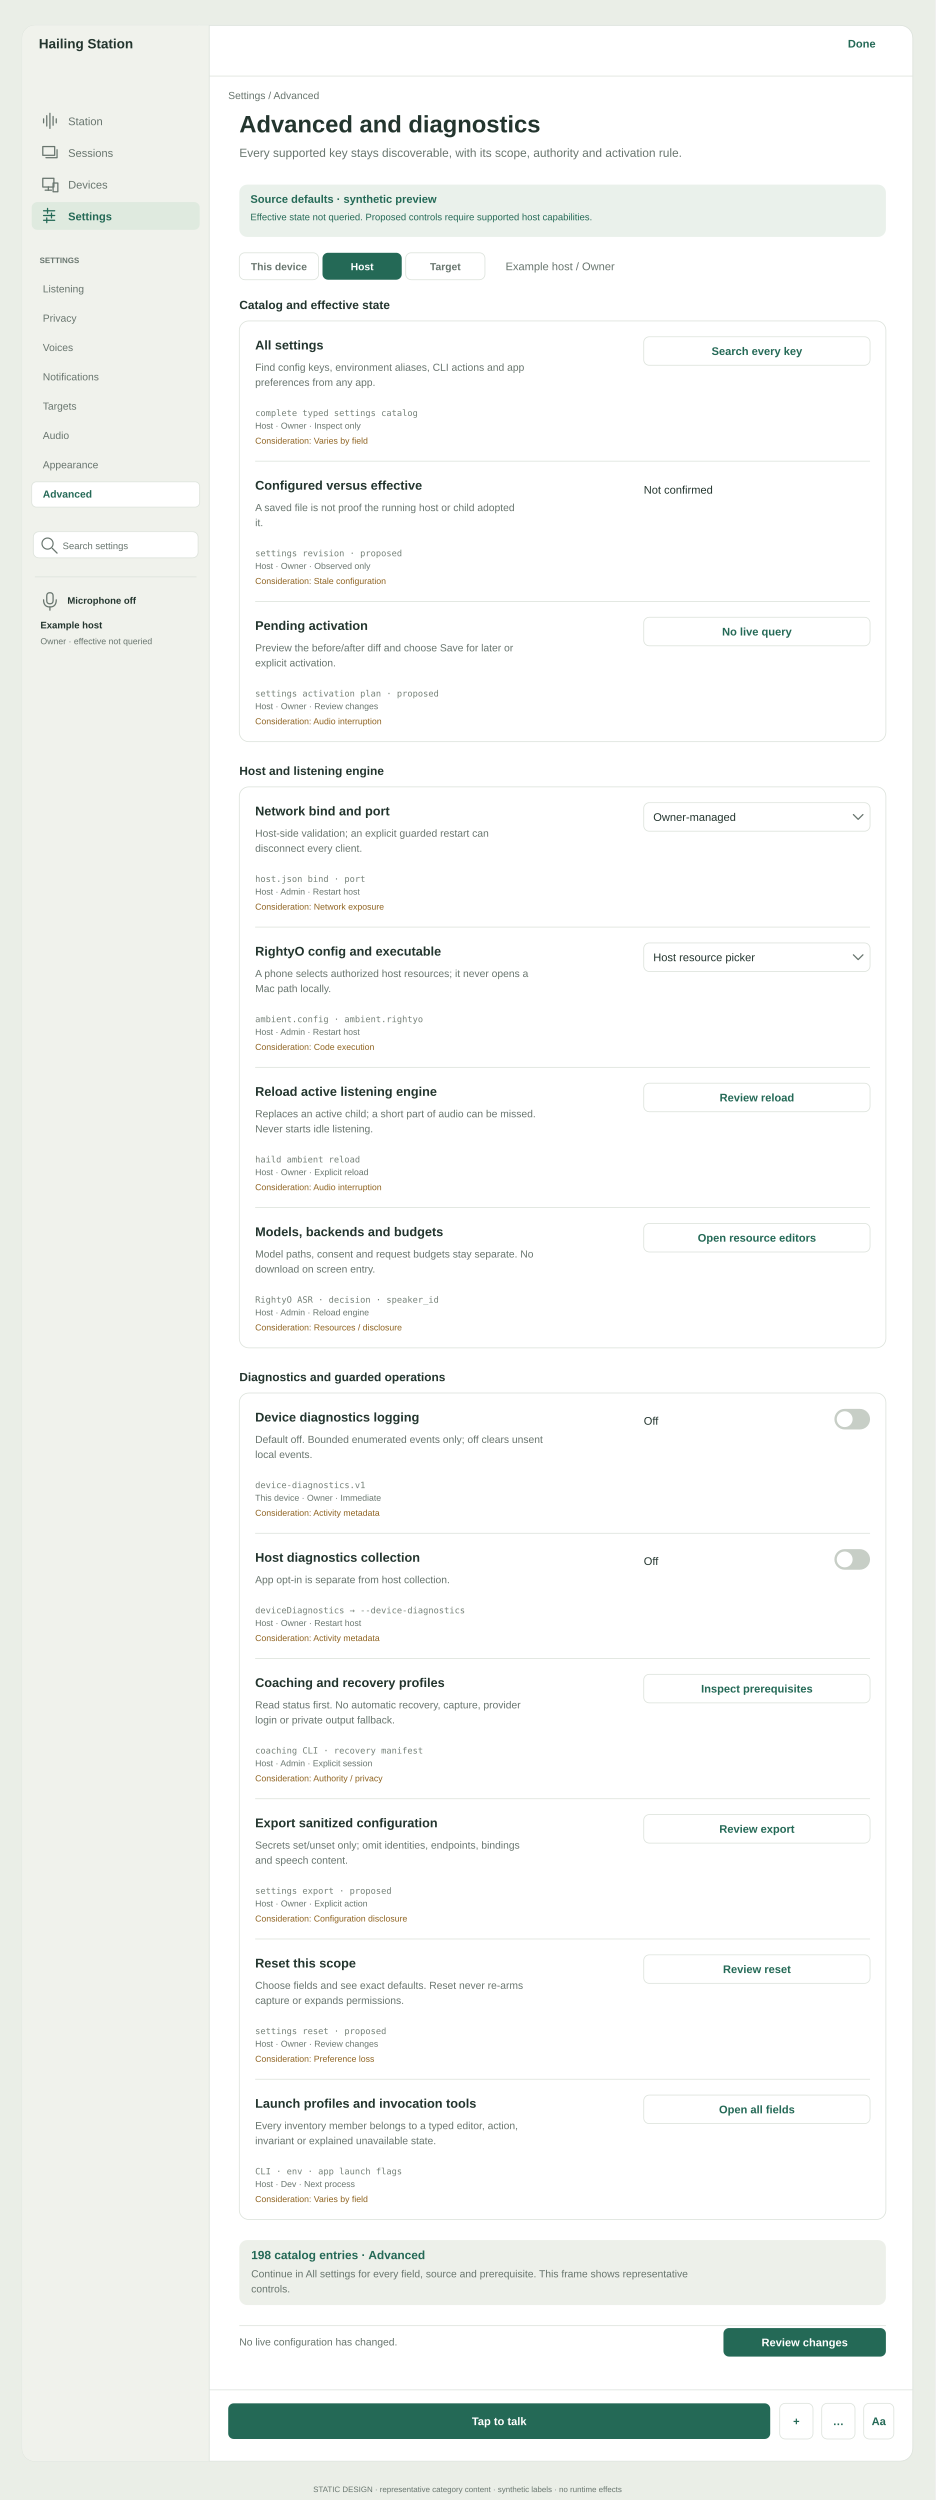
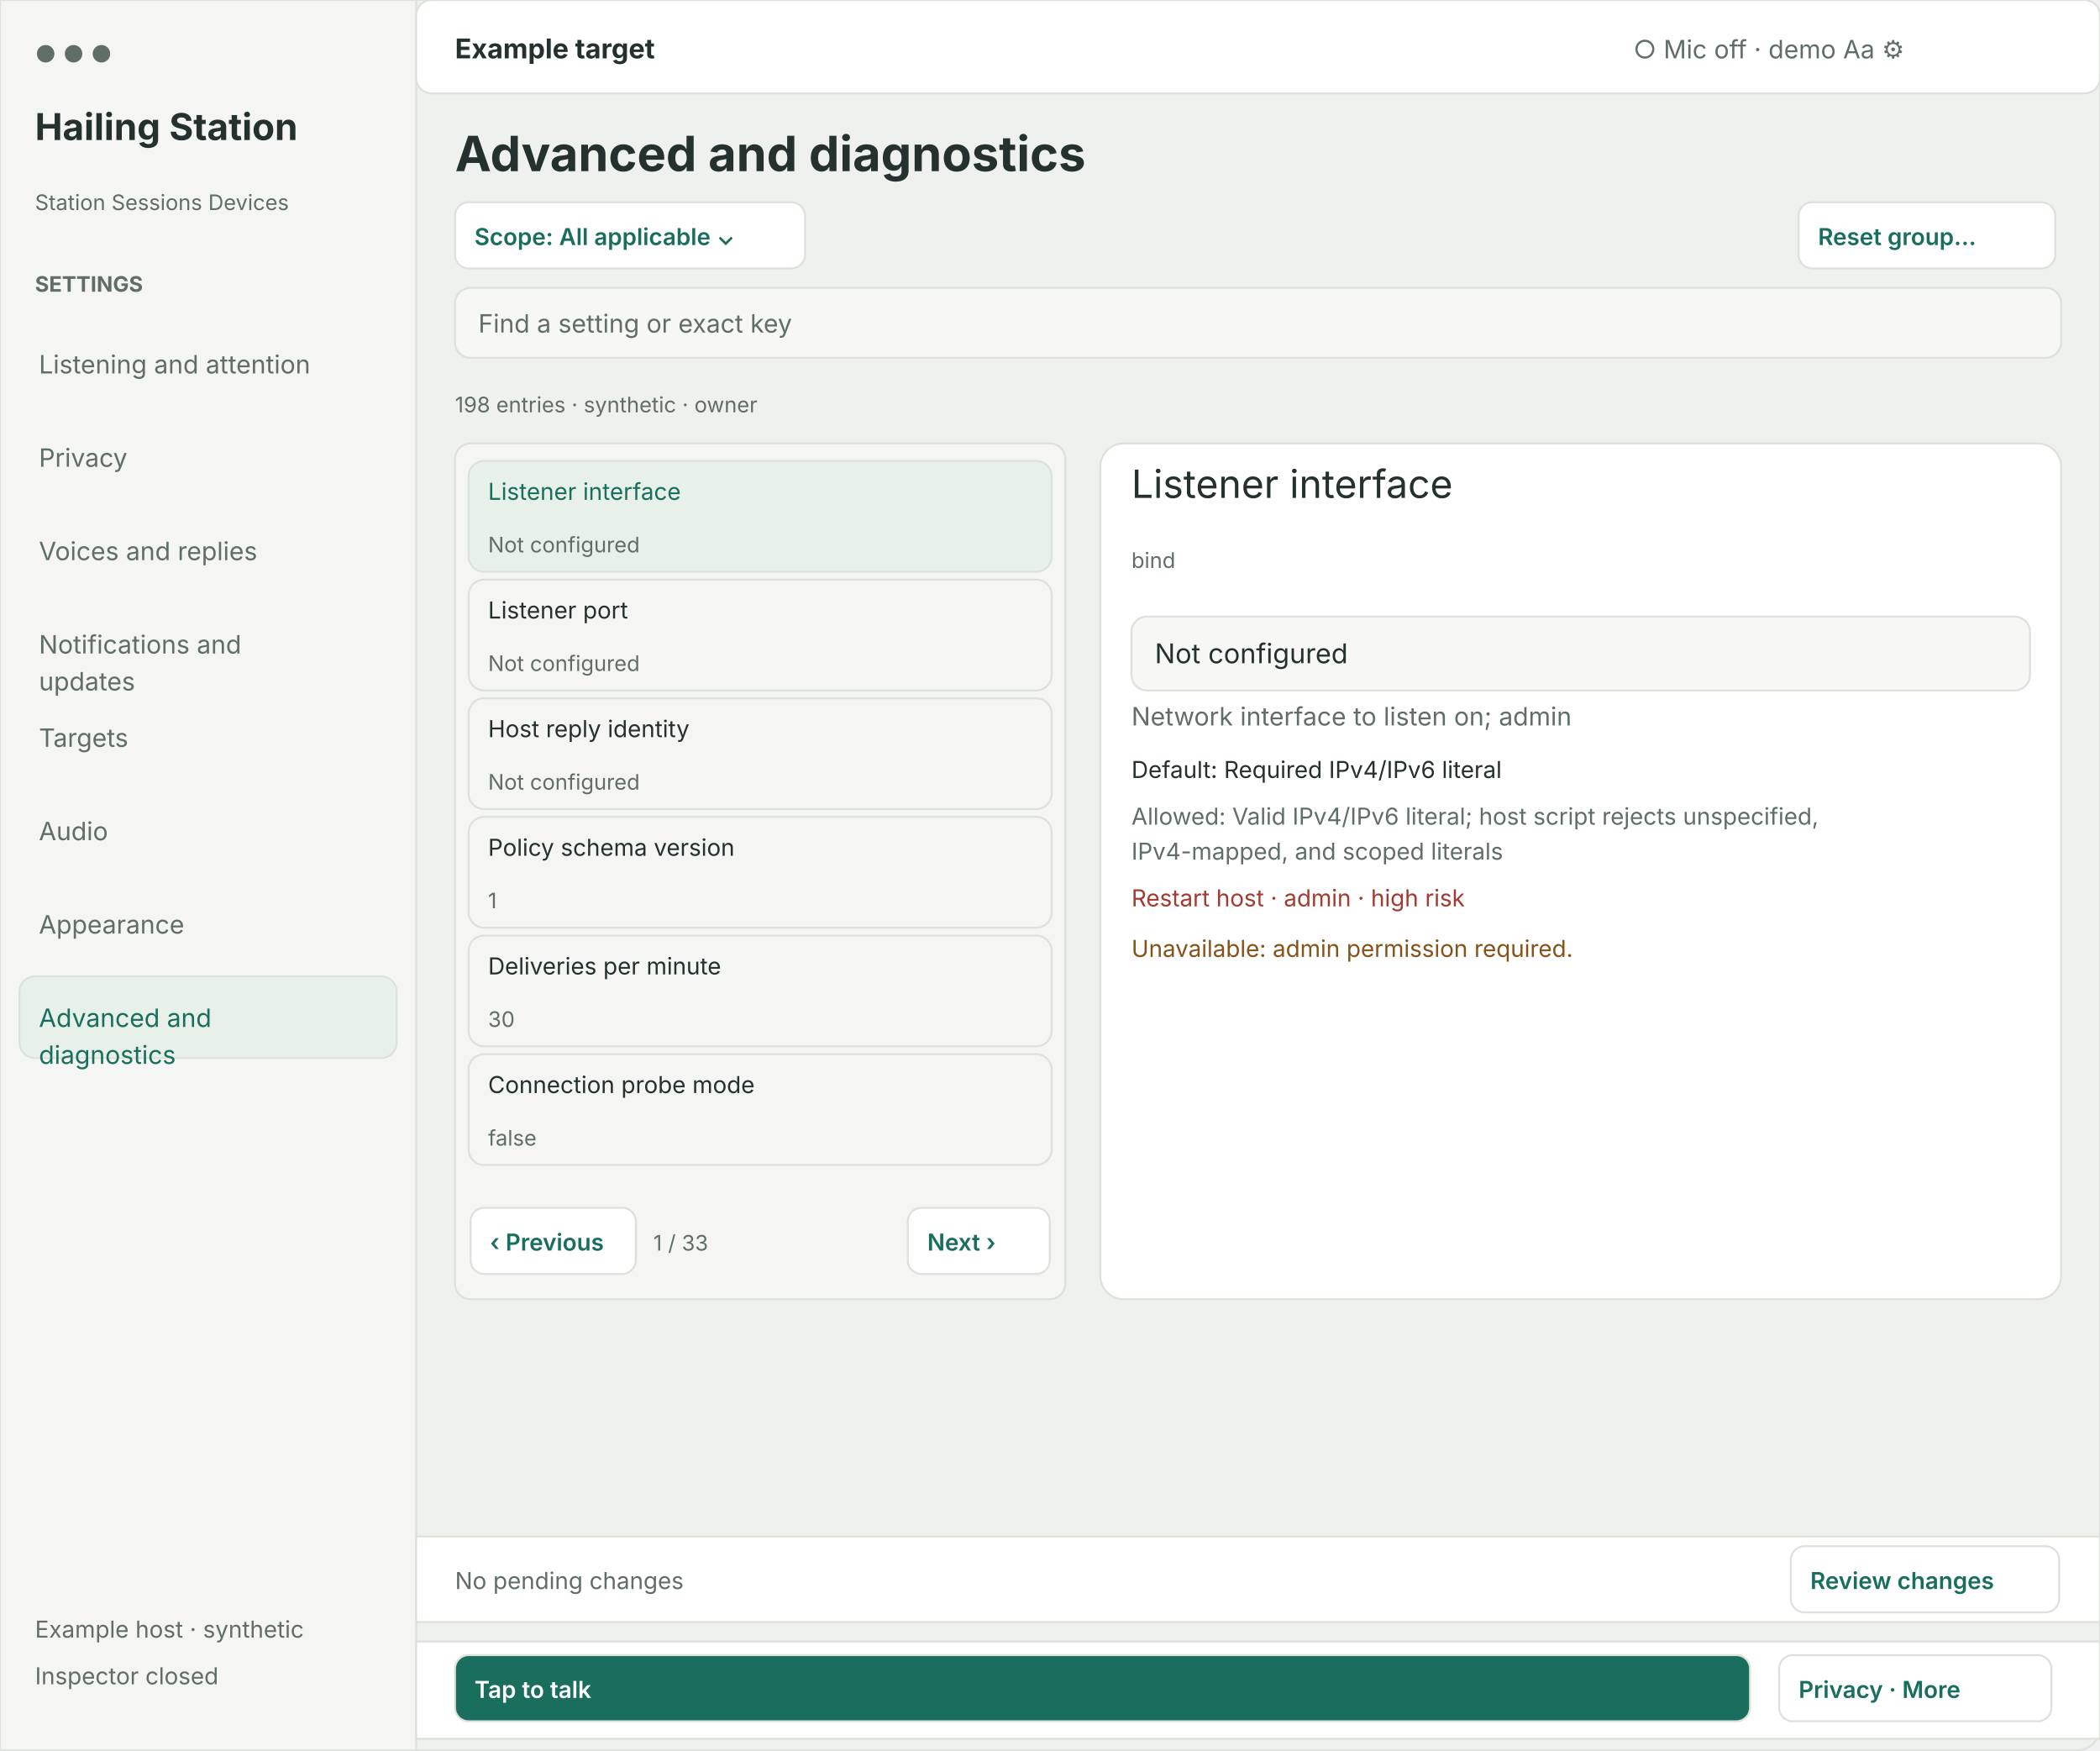
- <svg xmlns="http://www.w3.org/2000/svg" width="1180" height="3155" viewBox="0 0 1180 3155" role="img" aria-labelledby="title desc">
-   <g font-family="-apple-system, BlinkMacSystemFont, SF Pro Text, Helvetica Neue, Arial, sans-serif">
-     <rect x="0" y="0" width="1180" height="3155" rx="0" fill="#EAEEE7" />
-     <rect x="28" y="32" width="1124" height="3074" rx="16" fill="#FFFFFF" stroke="#DCE2DB" stroke-width="1" />
-     <rect x="28" y="32" width="236" height="3074" rx="16" fill="#F0F2EC" />
-     <rect x="250" y="32" width="14" height="3074" rx="0" fill="#F0F2EC" />
-     <path d="M264 32L264 3106" stroke="#DCE2DB" />
-     <text x="49" y="61" font-size="17" fill="#23352E" font-weight="650">Hailing Station</text>
-     <text x="1105" y="60" font-size="14" fill="#246956" font-weight="550" text-anchor="end">Done</text>
-     <path d="M264 96H1152" stroke="#DCE2DB" />
-     <text x="288" y="125" font-size="13" fill="#68756E" font-weight="400">Settings  /  Advanced</text>
-     <path d="M55 150V155" fill="none" stroke="#68756E" stroke-width="1.6" stroke-linecap="round" stroke-linejoin="round" />
-     <path d="M59 146V159" fill="none" stroke="#68756E" stroke-width="1.6" stroke-linecap="round" stroke-linejoin="round" />
-     <path d="M63 143V162" fill="none" stroke="#68756E" stroke-width="1.6" stroke-linecap="round" stroke-linejoin="round" />
-     <path d="M67 147V158" fill="none" stroke="#68756E" stroke-width="1.6" stroke-linecap="round" stroke-linejoin="round" />
-     <path d="M71 150V155" fill="none" stroke="#68756E" stroke-width="1.6" stroke-linecap="round" stroke-linejoin="round" />
-     <text x="86" y="158" font-size="14" fill="#68756E" font-weight="400">Station</text>
-     <path d="M54 185H69V196H54Z" fill="none" stroke="#68756E" stroke-width="1.6" stroke-linecap="round" stroke-linejoin="round" />
-     <path d="M58 199H72V189" fill="none" stroke="#68756E" stroke-width="1.6" stroke-linecap="round" stroke-linejoin="round" />
-     <text x="86" y="198" font-size="14" fill="#68756E" font-weight="400">Sessions</text>
-     <path d="M54 225H68V236H54Z" fill="none" stroke="#68756E" stroke-width="1.6" stroke-linecap="round" stroke-linejoin="round" />
-     <path d="M61 236V240" fill="none" stroke="#68756E" stroke-width="1.6" stroke-linecap="round" stroke-linejoin="round" />
-     <path d="M57 240H65" fill="none" stroke="#68756E" stroke-width="1.6" stroke-linecap="round" stroke-linejoin="round" />
-     <path d="M67 231H73V242H67Z" fill="none" stroke="#68756E" stroke-width="1.6" stroke-linecap="round" stroke-linejoin="round" />
-     <text x="86" y="238" font-size="14" fill="#68756E" font-weight="400">Devices</text>
-     <rect x="40" y="255" width="212" height="35" rx="7" fill="#DFEADF" />
-     <path d="M55 266H69" fill="none" stroke="#246956" stroke-width="1.6" stroke-linecap="round" stroke-linejoin="round" />
-     <path d="M55 272H69" fill="none" stroke="#246956" stroke-width="1.6" stroke-linecap="round" stroke-linejoin="round" />
-     <path d="M55 278H69" fill="none" stroke="#246956" stroke-width="1.6" stroke-linecap="round" stroke-linejoin="round" />
-     <path d="M60 263V269" fill="none" stroke="#246956" stroke-width="1.6" stroke-linecap="round" stroke-linejoin="round" />
-     <path d="M65 269V275" fill="none" stroke="#246956" stroke-width="1.6" stroke-linecap="round" stroke-linejoin="round" />
-     <path d="M59 275V281" fill="none" stroke="#246956" stroke-width="1.6" stroke-linecap="round" stroke-linejoin="round" />
-     <text x="86" y="278" font-size="14" fill="#246956" font-weight="600">Settings</text>
-     <text x="50" y="332" font-size="10" fill="#68756E" font-weight="650">SETTINGS</text>
-     <text x="54" y="369" font-size="13" fill="#68756E" font-weight="400">Listening</text>
-     <text x="54" y="406" font-size="13" fill="#68756E" font-weight="400">Privacy</text>
-     <text x="54" y="443" font-size="13" fill="#68756E" font-weight="400">Voices</text>
-     <text x="54" y="480" font-size="13" fill="#68756E" font-weight="400">Notifications</text>
-     <text x="54" y="517" font-size="13" fill="#68756E" font-weight="400">Targets</text>
-     <text x="54" y="554" font-size="13" fill="#68756E" font-weight="400">Audio</text>
-     <text x="54" y="591" font-size="13" fill="#68756E" font-weight="400">Appearance</text>
-     <rect x="40" y="608" width="212" height="32" rx="6" fill="#FFFFFF" stroke="#DCE2DB" stroke-width="1" />
-     <text x="54" y="628" font-size="13" fill="#246956" font-weight="600">Advanced</text>
-     <rect x="42" y="671" width="208" height="33" rx="7" fill="#FFFFFF" stroke="#DCE2DB" stroke-width="1" />
-     <circle cx="60" cy="686" r="7" fill="none" stroke="#68756E" stroke-width="1.5" />
-     <path d="M66 692L72 698" fill="none" stroke="#68756E" stroke-width="1.6" stroke-linecap="round" stroke-linejoin="round" />
-     <text x="79" y="693" font-size="12" fill="#68756E" font-weight="400">Search settings</text>
-     <path d="M44 728H248" stroke="#DCE2DB" />
-     <path d="M59 752Q59 748 63 748Q67 748 67 752V758Q67 762 63 762Q59 762 59 758Z" fill="none" stroke="#68756E" stroke-width="1.6" stroke-linecap="round" stroke-linejoin="round" />
-     <path d="M55 757Q55 766 63 766Q71 766 71 757" fill="none" stroke="#68756E" stroke-width="1.6" stroke-linecap="round" stroke-linejoin="round" />
-     <path d="M63 766V770" fill="none" stroke="#68756E" stroke-width="1.6" stroke-linecap="round" stroke-linejoin="round" />
-     <text x="85" y="762" font-size="12" fill="#23352E" font-weight="550">Microphone off</text>
-     <text x="51" y="793" font-size="12" fill="#23352E" font-weight="600">Example host</text>
-     <text x="51" y="813" font-size="11" fill="#68756E" font-weight="400">Owner · effective not queried</text>
-     <path d="M264 3016H1152" stroke="#DCE2DB" />
-     <rect x="288" y="3033" width="684" height="45" rx="7" fill="#246956" />
-     <text x="630.0" y="3060.5" font-size="14" fill="#FFFFFF" font-weight="550" text-anchor="middle">Tap to talk</text>
-     <rect x="984" y="3033" width="42" height="45" rx="7" fill="#FFFFFF" stroke="#DCE2DB" stroke-width="1" />
-     <text x="1005.0" y="3060.5" font-size="14" fill="#246956" font-weight="550" text-anchor="middle">+</text>
-     <rect x="1037" y="3033" width="42" height="45" rx="7" fill="#FFFFFF" stroke="#DCE2DB" stroke-width="1" />
-     <text x="1058.0" y="3060.5" font-size="14" fill="#246956" font-weight="550" text-anchor="middle">…</text>
-     <rect x="1090" y="3033" width="38" height="45" rx="7" fill="#FFFFFF" stroke="#DCE2DB" stroke-width="1" />
-     <text x="1109.0" y="3060.5" font-size="14" fill="#246956" font-weight="550" text-anchor="middle">Aa</text>
-     <text x="302" y="167" font-size="30" fill="#23352E" font-weight="650">Advanced and diagnostics</text>
-     <text x="302" y="198" font-size="15" fill="#68756E" font-weight="400">Every supported key stays discoverable, with its scope, authority and activation rule.</text>
-     <rect x="302" y="233" width="816" height="66" rx="10" fill="#EAF1EB" />
-     <text x="316" y="256" font-size="14" fill="#246956" font-weight="600">Source defaults · synthetic preview</text>
-     <text x="316" y="278" font-size="12" fill="#246956" font-weight="400">Effective state not queried. Proposed controls require supported host capabilities.</text>
-     <rect x="302" y="319" width="100" height="34" rx="7" fill="#FFFFFF" stroke="#DCE2DB" stroke-width="1" />
-     <text x="352" y="341" font-size="13" fill="#68756E" font-weight="550" text-anchor="middle">This device</text>
-     <rect x="407" y="319" width="100" height="34" rx="7" fill="#246956" />
-     <text x="457" y="341" font-size="13" fill="#FFFFFF" font-weight="550" text-anchor="middle">Host</text>
-     <rect x="512" y="319" width="100" height="34" rx="7" fill="#FFFFFF" stroke="#DCE2DB" stroke-width="1" />
-     <text x="562" y="341" font-size="13" fill="#68756E" font-weight="550" text-anchor="middle">Target</text>
-     <text x="638" y="341" font-size="14" fill="#68756E" font-weight="400">Example host  /  Owner</text>
-     <text x="302" y="390" font-size="15" fill="#23352E" font-weight="650">Catalog and effective state</text>
-     <rect x="302" y="405" width="816" height="531" rx="12" fill="#FFFFFF" stroke="#DCE2DB" stroke-width="1" />
-     <text x="322" y="441" font-size="16" fill="#23352E" font-weight="550">All settings</text>
-     <text x="322" y="468" font-size="13" fill="#68756E" font-weight="400">Find config keys, environment aliases, CLI actions and app</text>
-     <text x="322" y="487" font-size="13" fill="#68756E" font-weight="400">preferences from any app.</text>
-     <rect x="812.4" y="425" width="285.6" height="36" rx="7" fill="#FFFFFF" stroke="#DCE2DB" stroke-width="1" />
-     <text x="955.2" y="448.0" font-size="14" fill="#246956" font-weight="550" text-anchor="middle">Search every key</text>
-     <text x="322" y="525" font-size="11" fill="#758178" font-weight="400" font-family="ui-monospace, SFMono-Regular, Menlo, monospace">complete typed settings catalog</text>
-     <text x="322" y="541" font-size="11" fill="#68756E" font-weight="400">Host · Owner · Inspect only</text>
-     <text x="322" y="560" font-size="11" fill="#8E621F" font-weight="400">Consideration: Varies by field</text>
-     <path d="M322 582H1098" stroke="#DCE2DB" />
-     <text x="322" y="618" font-size="16" fill="#23352E" font-weight="550">Configured versus effective</text>
-     <text x="322" y="645" font-size="13" fill="#68756E" font-weight="400">A saved file is not proof the running host or child adopted</text>
-     <text x="322" y="664" font-size="13" fill="#68756E" font-weight="400">it.</text>
-     <text x="812.4" y="623" font-size="14" fill="#23352E" font-weight="500">Not confirmed</text>
-     <text x="322" y="702" font-size="11" fill="#758178" font-weight="400" font-family="ui-monospace, SFMono-Regular, Menlo, monospace">settings revision · proposed</text>
-     <text x="322" y="718" font-size="11" fill="#68756E" font-weight="400">Host · Owner · Observed only</text>
-     <text x="322" y="737" font-size="11" fill="#8E621F" font-weight="400">Consideration: Stale configuration</text>
-     <path d="M322 759H1098" stroke="#DCE2DB" />
-     <text x="322" y="795" font-size="16" fill="#23352E" font-weight="550">Pending activation</text>
-     <text x="322" y="822" font-size="13" fill="#68756E" font-weight="400">Preview the before/after diff and choose Save for later or</text>
-     <text x="322" y="841" font-size="13" fill="#68756E" font-weight="400">explicit activation.</text>
-     <rect x="812.4" y="779" width="285.6" height="36" rx="7" fill="#FFFFFF" stroke="#DCE2DB" stroke-width="1" />
-     <text x="955.2" y="802.0" font-size="14" fill="#246956" font-weight="550" text-anchor="middle">No live query</text>
-     <text x="322" y="879" font-size="11" fill="#758178" font-weight="400" font-family="ui-monospace, SFMono-Regular, Menlo, monospace">settings activation plan · proposed</text>
-     <text x="322" y="895" font-size="11" fill="#68756E" font-weight="400">Host · Owner · Review changes</text>
-     <text x="322" y="914" font-size="11" fill="#8E621F" font-weight="400">Consideration: Audio interruption</text>
-     <text x="302" y="978" font-size="15" fill="#23352E" font-weight="650">Host and listening engine</text>
-     <rect x="302" y="993" width="816" height="708" rx="12" fill="#FFFFFF" stroke="#DCE2DB" stroke-width="1" />
-     <text x="322" y="1029" font-size="16" fill="#23352E" font-weight="550">Network bind and port</text>
-     <text x="322" y="1056" font-size="13" fill="#68756E" font-weight="400">Host-side validation; an explicit guarded restart can</text>
-     <text x="322" y="1075" font-size="13" fill="#68756E" font-weight="400">disconnect every client.</text>
-     <rect x="812.4" y="1013" width="285.6" height="36" rx="7" fill="#FFFFFF" stroke="#DCE2DB" stroke-width="1" />
-     <text x="824.4" y="1036" font-size="14" fill="#23352E" font-weight="500">Owner-managed</text>
-     <path d="M1077.0 1028L1083.0 1034L1089.0 1028" fill="none" stroke="#68756E" stroke-width="1.6" stroke-linecap="round" stroke-linejoin="round" />
-     <text x="322" y="1113" font-size="11" fill="#758178" font-weight="400" font-family="ui-monospace, SFMono-Regular, Menlo, monospace">host.json bind · port</text>
-     <text x="322" y="1129" font-size="11" fill="#68756E" font-weight="400">Host · Admin · Restart host</text>
-     <text x="322" y="1148" font-size="11" fill="#8E621F" font-weight="400">Consideration: Network exposure</text>
-     <path d="M322 1170H1098" stroke="#DCE2DB" />
-     <text x="322" y="1206" font-size="16" fill="#23352E" font-weight="550">RightyO config and executable</text>
-     <text x="322" y="1233" font-size="13" fill="#68756E" font-weight="400">A phone selects authorized host resources; it never opens a</text>
-     <text x="322" y="1252" font-size="13" fill="#68756E" font-weight="400">Mac path locally.</text>
-     <rect x="812.4" y="1190" width="285.6" height="36" rx="7" fill="#FFFFFF" stroke="#DCE2DB" stroke-width="1" />
-     <text x="824.4" y="1213" font-size="14" fill="#23352E" font-weight="500">Host resource picker</text>
-     <path d="M1077.0 1205L1083.0 1211L1089.0 1205" fill="none" stroke="#68756E" stroke-width="1.6" stroke-linecap="round" stroke-linejoin="round" />
-     <text x="322" y="1290" font-size="11" fill="#758178" font-weight="400" font-family="ui-monospace, SFMono-Regular, Menlo, monospace">ambient.config · ambient.rightyo</text>
-     <text x="322" y="1306" font-size="11" fill="#68756E" font-weight="400">Host · Admin · Restart host</text>
-     <text x="322" y="1325" font-size="11" fill="#8E621F" font-weight="400">Consideration: Code execution</text>
-     <path d="M322 1347H1098" stroke="#DCE2DB" />
-     <text x="322" y="1383" font-size="16" fill="#23352E" font-weight="550">Reload active listening engine</text>
-     <text x="322" y="1410" font-size="13" fill="#68756E" font-weight="400">Replaces an active child; a short part of audio can be missed.</text>
-     <text x="322" y="1429" font-size="13" fill="#68756E" font-weight="400">Never starts idle listening.</text>
-     <rect x="812.4" y="1367" width="285.6" height="36" rx="7" fill="#FFFFFF" stroke="#DCE2DB" stroke-width="1" />
-     <text x="955.2" y="1390.0" font-size="14" fill="#246956" font-weight="550" text-anchor="middle">Review reload</text>
-     <text x="322" y="1467" font-size="11" fill="#758178" font-weight="400" font-family="ui-monospace, SFMono-Regular, Menlo, monospace">haild ambient reload</text>
-     <text x="322" y="1483" font-size="11" fill="#68756E" font-weight="400">Host · Owner · Explicit reload</text>
-     <text x="322" y="1502" font-size="11" fill="#8E621F" font-weight="400">Consideration: Audio interruption</text>
-     <path d="M322 1524H1098" stroke="#DCE2DB" />
-     <text x="322" y="1560" font-size="16" fill="#23352E" font-weight="550">Models, backends and budgets</text>
-     <text x="322" y="1587" font-size="13" fill="#68756E" font-weight="400">Model paths, consent and request budgets stay separate. No</text>
-     <text x="322" y="1606" font-size="13" fill="#68756E" font-weight="400">download on screen entry.</text>
-     <rect x="812.4" y="1544" width="285.6" height="36" rx="7" fill="#FFFFFF" stroke="#DCE2DB" stroke-width="1" />
-     <text x="955.2" y="1567.0" font-size="14" fill="#246956" font-weight="550" text-anchor="middle">Open resource editors</text>
-     <text x="322" y="1644" font-size="11" fill="#758178" font-weight="400" font-family="ui-monospace, SFMono-Regular, Menlo, monospace">RightyO ASR · decision · speaker_id</text>
-     <text x="322" y="1660" font-size="11" fill="#68756E" font-weight="400">Host · Admin · Reload engine</text>
-     <text x="322" y="1679" font-size="11" fill="#8E621F" font-weight="400">Consideration: Resources / disclosure</text>
-     <text x="302" y="1743" font-size="15" fill="#23352E" font-weight="650">Diagnostics and guarded operations</text>
-     <rect x="302" y="1758" width="816" height="1043" rx="12" fill="#FFFFFF" stroke="#DCE2DB" stroke-width="1" />
-     <text x="322" y="1794" font-size="16" fill="#23352E" font-weight="550">Device diagnostics logging</text>
-     <text x="322" y="1821" font-size="13" fill="#68756E" font-weight="400">Default off. Bounded enumerated events only; off clears unsent</text>
-     <text x="322" y="1840" font-size="13" fill="#68756E" font-weight="400">local events.</text>
-     <text x="812.4" y="1798" font-size="14" fill="#23352E" font-weight="400">Off</text>
-     <rect x="1053.0" y="1778" width="45" height="26" rx="13" fill="#C7CEC6" />
-     <circle cx="1066.0" cy="1791" r="10" fill="#FFFFFF" />
-     <text x="322" y="1878" font-size="11" fill="#758178" font-weight="400" font-family="ui-monospace, SFMono-Regular, Menlo, monospace">device-diagnostics.v1</text>
-     <text x="322" y="1894" font-size="11" fill="#68756E" font-weight="400">This device · Owner · Immediate</text>
-     <text x="322" y="1913" font-size="11" fill="#8E621F" font-weight="400">Consideration: Activity metadata</text>
-     <path d="M322 1935H1098" stroke="#DCE2DB" />
-     <text x="322" y="1971" font-size="16" fill="#23352E" font-weight="550">Host diagnostics collection</text>
-     <text x="322" y="1998" font-size="13" fill="#68756E" font-weight="400">App opt-in is separate from host collection.</text>
-     <text x="812.4" y="1975" font-size="14" fill="#23352E" font-weight="400">Off</text>
-     <rect x="1053.0" y="1955" width="45" height="26" rx="13" fill="#C7CEC6" />
-     <circle cx="1066.0" cy="1968" r="10" fill="#FFFFFF" />
-     <text x="322" y="2036" font-size="11" fill="#758178" font-weight="400" font-family="ui-monospace, SFMono-Regular, Menlo, monospace">deviceDiagnostics → --device-diagnostics</text>
-     <text x="322" y="2052" font-size="11" fill="#68756E" font-weight="400">Host · Owner · Restart host</text>
-     <text x="322" y="2071" font-size="11" fill="#8E621F" font-weight="400">Consideration: Activity metadata</text>
-     <path d="M322 2093H1098" stroke="#DCE2DB" />
-     <text x="322" y="2129" font-size="16" fill="#23352E" font-weight="550">Coaching and recovery profiles</text>
-     <text x="322" y="2156" font-size="13" fill="#68756E" font-weight="400">Read status first. No automatic recovery, capture, provider</text>
-     <text x="322" y="2175" font-size="13" fill="#68756E" font-weight="400">login or private output fallback.</text>
-     <rect x="812.4" y="2113" width="285.6" height="36" rx="7" fill="#FFFFFF" stroke="#DCE2DB" stroke-width="1" />
-     <text x="955.2" y="2136.0" font-size="14" fill="#246956" font-weight="550" text-anchor="middle">Inspect prerequisites</text>
-     <text x="322" y="2213" font-size="11" fill="#758178" font-weight="400" font-family="ui-monospace, SFMono-Regular, Menlo, monospace">coaching CLI · recovery manifest</text>
-     <text x="322" y="2229" font-size="11" fill="#68756E" font-weight="400">Host · Admin · Explicit session</text>
-     <text x="322" y="2248" font-size="11" fill="#8E621F" font-weight="400">Consideration: Authority / privacy</text>
-     <path d="M322 2270H1098" stroke="#DCE2DB" />
-     <text x="322" y="2306" font-size="16" fill="#23352E" font-weight="550">Export sanitized configuration</text>
-     <text x="322" y="2333" font-size="13" fill="#68756E" font-weight="400">Secrets set/unset only; omit identities, endpoints, bindings</text>
-     <text x="322" y="2352" font-size="13" fill="#68756E" font-weight="400">and speech content.</text>
-     <rect x="812.4" y="2290" width="285.6" height="36" rx="7" fill="#FFFFFF" stroke="#DCE2DB" stroke-width="1" />
-     <text x="955.2" y="2313.0" font-size="14" fill="#246956" font-weight="550" text-anchor="middle">Review export</text>
-     <text x="322" y="2390" font-size="11" fill="#758178" font-weight="400" font-family="ui-monospace, SFMono-Regular, Menlo, monospace">settings export · proposed</text>
-     <text x="322" y="2406" font-size="11" fill="#68756E" font-weight="400">Host · Owner · Explicit action</text>
-     <text x="322" y="2425" font-size="11" fill="#8E621F" font-weight="400">Consideration: Configuration disclosure</text>
-     <path d="M322 2447H1098" stroke="#DCE2DB" />
-     <text x="322" y="2483" font-size="16" fill="#23352E" font-weight="550">Reset this scope</text>
-     <text x="322" y="2510" font-size="13" fill="#68756E" font-weight="400">Choose fields and see exact defaults. Reset never re-arms</text>
-     <text x="322" y="2529" font-size="13" fill="#68756E" font-weight="400">capture or expands permissions.</text>
-     <rect x="812.4" y="2467" width="285.6" height="36" rx="7" fill="#FFFFFF" stroke="#DCE2DB" stroke-width="1" />
-     <text x="955.2" y="2490.0" font-size="14" fill="#246956" font-weight="550" text-anchor="middle">Review reset</text>
-     <text x="322" y="2567" font-size="11" fill="#758178" font-weight="400" font-family="ui-monospace, SFMono-Regular, Menlo, monospace">settings reset · proposed</text>
-     <text x="322" y="2583" font-size="11" fill="#68756E" font-weight="400">Host · Owner · Review changes</text>
-     <text x="322" y="2602" font-size="11" fill="#8E621F" font-weight="400">Consideration: Preference loss</text>
-     <path d="M322 2624H1098" stroke="#DCE2DB" />
-     <text x="322" y="2660" font-size="16" fill="#23352E" font-weight="550">Launch profiles and invocation tools</text>
-     <text x="322" y="2687" font-size="13" fill="#68756E" font-weight="400">Every inventory member belongs to a typed editor, action,</text>
-     <text x="322" y="2706" font-size="13" fill="#68756E" font-weight="400">invariant or explained unavailable state.</text>
-     <rect x="812.4" y="2644" width="285.6" height="36" rx="7" fill="#FFFFFF" stroke="#DCE2DB" stroke-width="1" />
-     <text x="955.2" y="2667.0" font-size="14" fill="#246956" font-weight="550" text-anchor="middle">Open all fields</text>
-     <text x="322" y="2744" font-size="11" fill="#758178" font-weight="400" font-family="ui-monospace, SFMono-Regular, Menlo, monospace">CLI · env · app launch flags</text>
-     <text x="322" y="2760" font-size="11" fill="#68756E" font-weight="400">Host · Dev · Next process</text>
-     <text x="322" y="2779" font-size="11" fill="#8E621F" font-weight="400">Consideration: Varies by field</text>
-     <rect x="302" y="2827" width="816" height="82" rx="10" fill="#EDF0EA" />
-     <text x="317" y="2851" font-size="15" fill="#246956" font-weight="600">198 catalog entries · Advanced</text>
-     <text x="317" y="2874" font-size="13" fill="#68756E" font-weight="400">Continue in All settings for every field, source and prerequisite. This frame shows representative</text>
-     <text x="317" y="2893" font-size="13" fill="#68756E" font-weight="400">controls.</text>
-     <path d="M302 2935H1118" stroke="#DCE2DB" />
-     <text x="302" y="2960" font-size="13" fill="#68756E" font-weight="400">No live configuration has changed.</text>
-     <rect x="913" y="2938" width="205" height="36" rx="7" fill="#246956" />
-     <text x="1015.5" y="2961.0" font-size="14" fill="#FFFFFF" font-weight="550" text-anchor="middle">Review changes</text>
-     <text x="590.0" y="3145" font-size="10" fill="#68756E" font-weight="400" text-anchor="middle">STATIC DESIGN · representative category content · synthetic labels · no runtime effects</text>
+ <svg xmlns="http://www.w3.org/2000/svg" width="1080" height="900" viewBox="0 0 1080 900" role="img" aria-labelledby="title desc">
+   <g font-family="-apple-system,BlinkMacSystemFont,Segoe UI,sans-serif">
+     <rect x="0" y="0" width="1080" height="900" rx="12" fill="#eff1ee" stroke="#dce2da" />
+     <rect x="0" y="0" width="214" height="900" rx="0" fill="#f5f6f3" stroke="#dce2da" />
+     <text x="18" y="32" font-size="12" fill="#606e67" font-weight="400">● ● ●</text>
+     <text x="18" y="72" font-size="19" fill="#24312e" font-weight="650">Hailing Station</text>
+     <text x="18" y="108" font-size="11" fill="#606e67" font-weight="400">Station     Sessions     Devices</text>
+     <text x="18" y="150" font-size="11" fill="#606e67" font-weight="650">SETTINGS</text>
+     <text x="20" y="192" font-size="13" fill="#606e67" font-weight="400">Listening and attention</text>
+     <text x="20" y="240" font-size="13" fill="#606e67" font-weight="400">Privacy</text>
+     <text x="20" y="288" font-size="13" fill="#606e67" font-weight="400">Voices and replies</text>
+     <text x="20" y="336" font-size="13" fill="#606e67" font-weight="400">Notifications and</text>
+     <text x="20" y="355" font-size="13" fill="#606e67" font-weight="400">updates</text>
+     <text x="20" y="384" font-size="13" fill="#606e67" font-weight="400">Targets</text>
+     <text x="20" y="432" font-size="13" fill="#606e67" font-weight="400">Audio</text>
+     <text x="20" y="480" font-size="13" fill="#606e67" font-weight="400">Appearance</text>
+     <rect x="10" y="502" width="194" height="42" rx="8" fill="#e7f1e9" stroke="#dce2da" />
+     <text x="20" y="528" font-size="13" fill="#196e5d" font-weight="400">Advanced and</text>
+     <text x="20" y="547" font-size="13" fill="#196e5d" font-weight="400">diagnostics</text>
+     <text x="18" y="842" font-size="12" fill="#606e67" font-weight="400">Example host · synthetic</text>
+     <text x="18" y="866" font-size="12" fill="#606e67" font-weight="400">Inspector closed</text>
+     <rect x="214" y="0" width="866" height="48" rx="8" fill="#fff" stroke="#dce2da" />
+     <text x="234" y="30" font-size="14" fill="#24312e" font-weight="650">Example target</text>
+     <text x="840" y="30" font-size="13" fill="#606e67" font-weight="400">○ Mic off · demo    Aa   ⚙</text>
+     <text x="234" y="88" font-size="25" fill="#24312e" font-weight="650">Advanced and diagnostics</text>
+     <rect x="234" y="104" width="180" height="34" rx="7" fill="#fff" stroke="#dce2da" />
+     <text x="244" y="126" font-size="12" fill="#196e5d" font-weight="600">Scope: All applicable ⌄</text>
+     <rect x="925" y="104" width="132" height="34" rx="7" fill="#fff" stroke="#dce2da" />
+     <text x="935" y="126" font-size="12" fill="#196e5d" font-weight="600">Reset group…</text>
+     <rect x="234" y="148" width="826" height="36" rx="8" fill="#f7f8f5" stroke="#dce2da" />
+     <text x="246" y="171" font-size="13" fill="#606e67" font-weight="400">Find a setting or exact key</text>
+     <text x="234" y="212" font-size="11" fill="#606e67" font-weight="400">198 entries · synthetic · owner</text>
+     <rect x="234" y="228" width="313.88" height="440" rx="8" fill="#f5f6f3" stroke="#dce2da" />
+     <rect x="241" y="237" width="299.88" height="57" rx="8" fill="#e7f1e9" stroke="#dce2da" />
+     <text x="251" y="257" font-size="12" fill="#196e5d" font-weight="400">Listener interface</text>
+     <text x="251" y="284" font-size="11" fill="#606e67" font-weight="400">Not configured</text>
+     <rect x="241" y="298" width="299.88" height="57" rx="8" fill="#f5f6f3" stroke="#dce2da" />
+     <text x="251" y="318" font-size="12" fill="#24312e" font-weight="400">Listener port</text>
+     <text x="251" y="345" font-size="11" fill="#606e67" font-weight="400">Not configured</text>
+     <rect x="241" y="359" width="299.88" height="57" rx="8" fill="#f5f6f3" stroke="#dce2da" />
+     <text x="251" y="379" font-size="12" fill="#24312e" font-weight="400">Host reply identity</text>
+     <text x="251" y="406" font-size="11" fill="#606e67" font-weight="400">Not configured</text>
+     <rect x="241" y="420" width="299.88" height="57" rx="8" fill="#f5f6f3" stroke="#dce2da" />
+     <text x="251" y="440" font-size="12" fill="#24312e" font-weight="400">Policy schema version</text>
+     <text x="251" y="467" font-size="11" fill="#606e67" font-weight="400">1</text>
+     <rect x="241" y="481" width="299.88" height="57" rx="8" fill="#f5f6f3" stroke="#dce2da" />
+     <text x="251" y="501" font-size="12" fill="#24312e" font-weight="400">Deliveries per minute</text>
+     <text x="251" y="528" font-size="11" fill="#606e67" font-weight="400">30</text>
+     <rect x="241" y="542" width="299.88" height="57" rx="8" fill="#f5f6f3" stroke="#dce2da" />
+     <text x="251" y="562" font-size="12" fill="#24312e" font-weight="400">Connection probe mode</text>
+     <text x="251" y="589" font-size="11" fill="#606e67" font-weight="400">false</text>
+     <rect x="242" y="621" width="85" height="34" rx="7" fill="#fff" stroke="#dce2da" />
+     <text x="252" y="643" font-size="12" fill="#196e5d" font-weight="600">‹ Previous</text>
+     <text x="336" y="643" font-size="11" fill="#606e67" font-weight="400">1 / 33</text>
+     <rect x="466.88" y="621" width="73" height="34" rx="7" fill="#fff" stroke="#dce2da" />
+     <text x="476.88" y="643" font-size="12" fill="#196e5d" font-weight="600">Next ›</text>
+     <rect x="565.88" y="228" width="494.12" height="440" rx="12" fill="#fff" stroke="#dce2da" />
+     <text x="581.88" y="256" font-size="20" fill="#24312e" font-weight="400">Listener interface</text>
+     <text x="581.88" y="292" font-size="11" fill="#606e67" font-weight="400">bind</text>
+     <rect x="581.88" y="317" width="462.12" height="38" rx="8" fill="#f7f8f5" stroke="#dce2da" />
+     <text x="593.88" y="341" font-size="14" fill="#24312e" font-weight="400">Not configured</text>
+     <text x="581.88" y="373" font-size="13" fill="#606e67" font-weight="400">Network interface to listen on; admin</text>
+     <text x="581.88" y="400" font-size="12" fill="#24312e" font-weight="400">Default: Required IPv4/IPv6 literal</text>
+     <text x="581.88" y="424" font-size="12" fill="#606e67" font-weight="400">Allowed: Valid IPv4/IPv6 literal; host script rejects unspecified,</text>
+     <text x="581.88" y="442" font-size="12" fill="#606e67" font-weight="400">IPv4-mapped, and scoped literals</text>
+     <text x="581.88" y="466" font-size="12" fill="#a23c32" font-weight="400">Restart host · admin · high risk</text>
+     <text x="581.88" y="492" font-size="12" fill="#86531a" font-weight="400">Unavailable: admin permission required.</text>
+     <rect x="214" y="790" width="866" height="44" rx="0" fill="#fff" stroke="#dce2da" />
+     <text x="234" y="817" font-size="12" fill="#606e67" font-weight="400">No pending changes</text>
+     <rect x="921" y="795" width="138" height="34" rx="7" fill="#fff" stroke="#dce2da" />
+     <text x="931" y="817" font-size="12" fill="#196e5d" font-weight="600">Review changes</text>
+     <rect x="214" y="844" width="866" height="50" rx="0" fill="#fff" stroke="#dce2da" />
+     <rect x="234" y="851" width="666" height="34" rx="7" fill="#196e5d" stroke="#dce2da" />
+     <text x="244" y="873" font-size="12" fill="#fff" font-weight="600">Tap to talk</text>
+     <rect x="915" y="851" width="140" height="34" rx="7" fill="#fff" stroke="#dce2da" />
+     <text x="925" y="873" font-size="12" fill="#196e5d" font-weight="600">Privacy · More</text>
  </g>
</svg>
